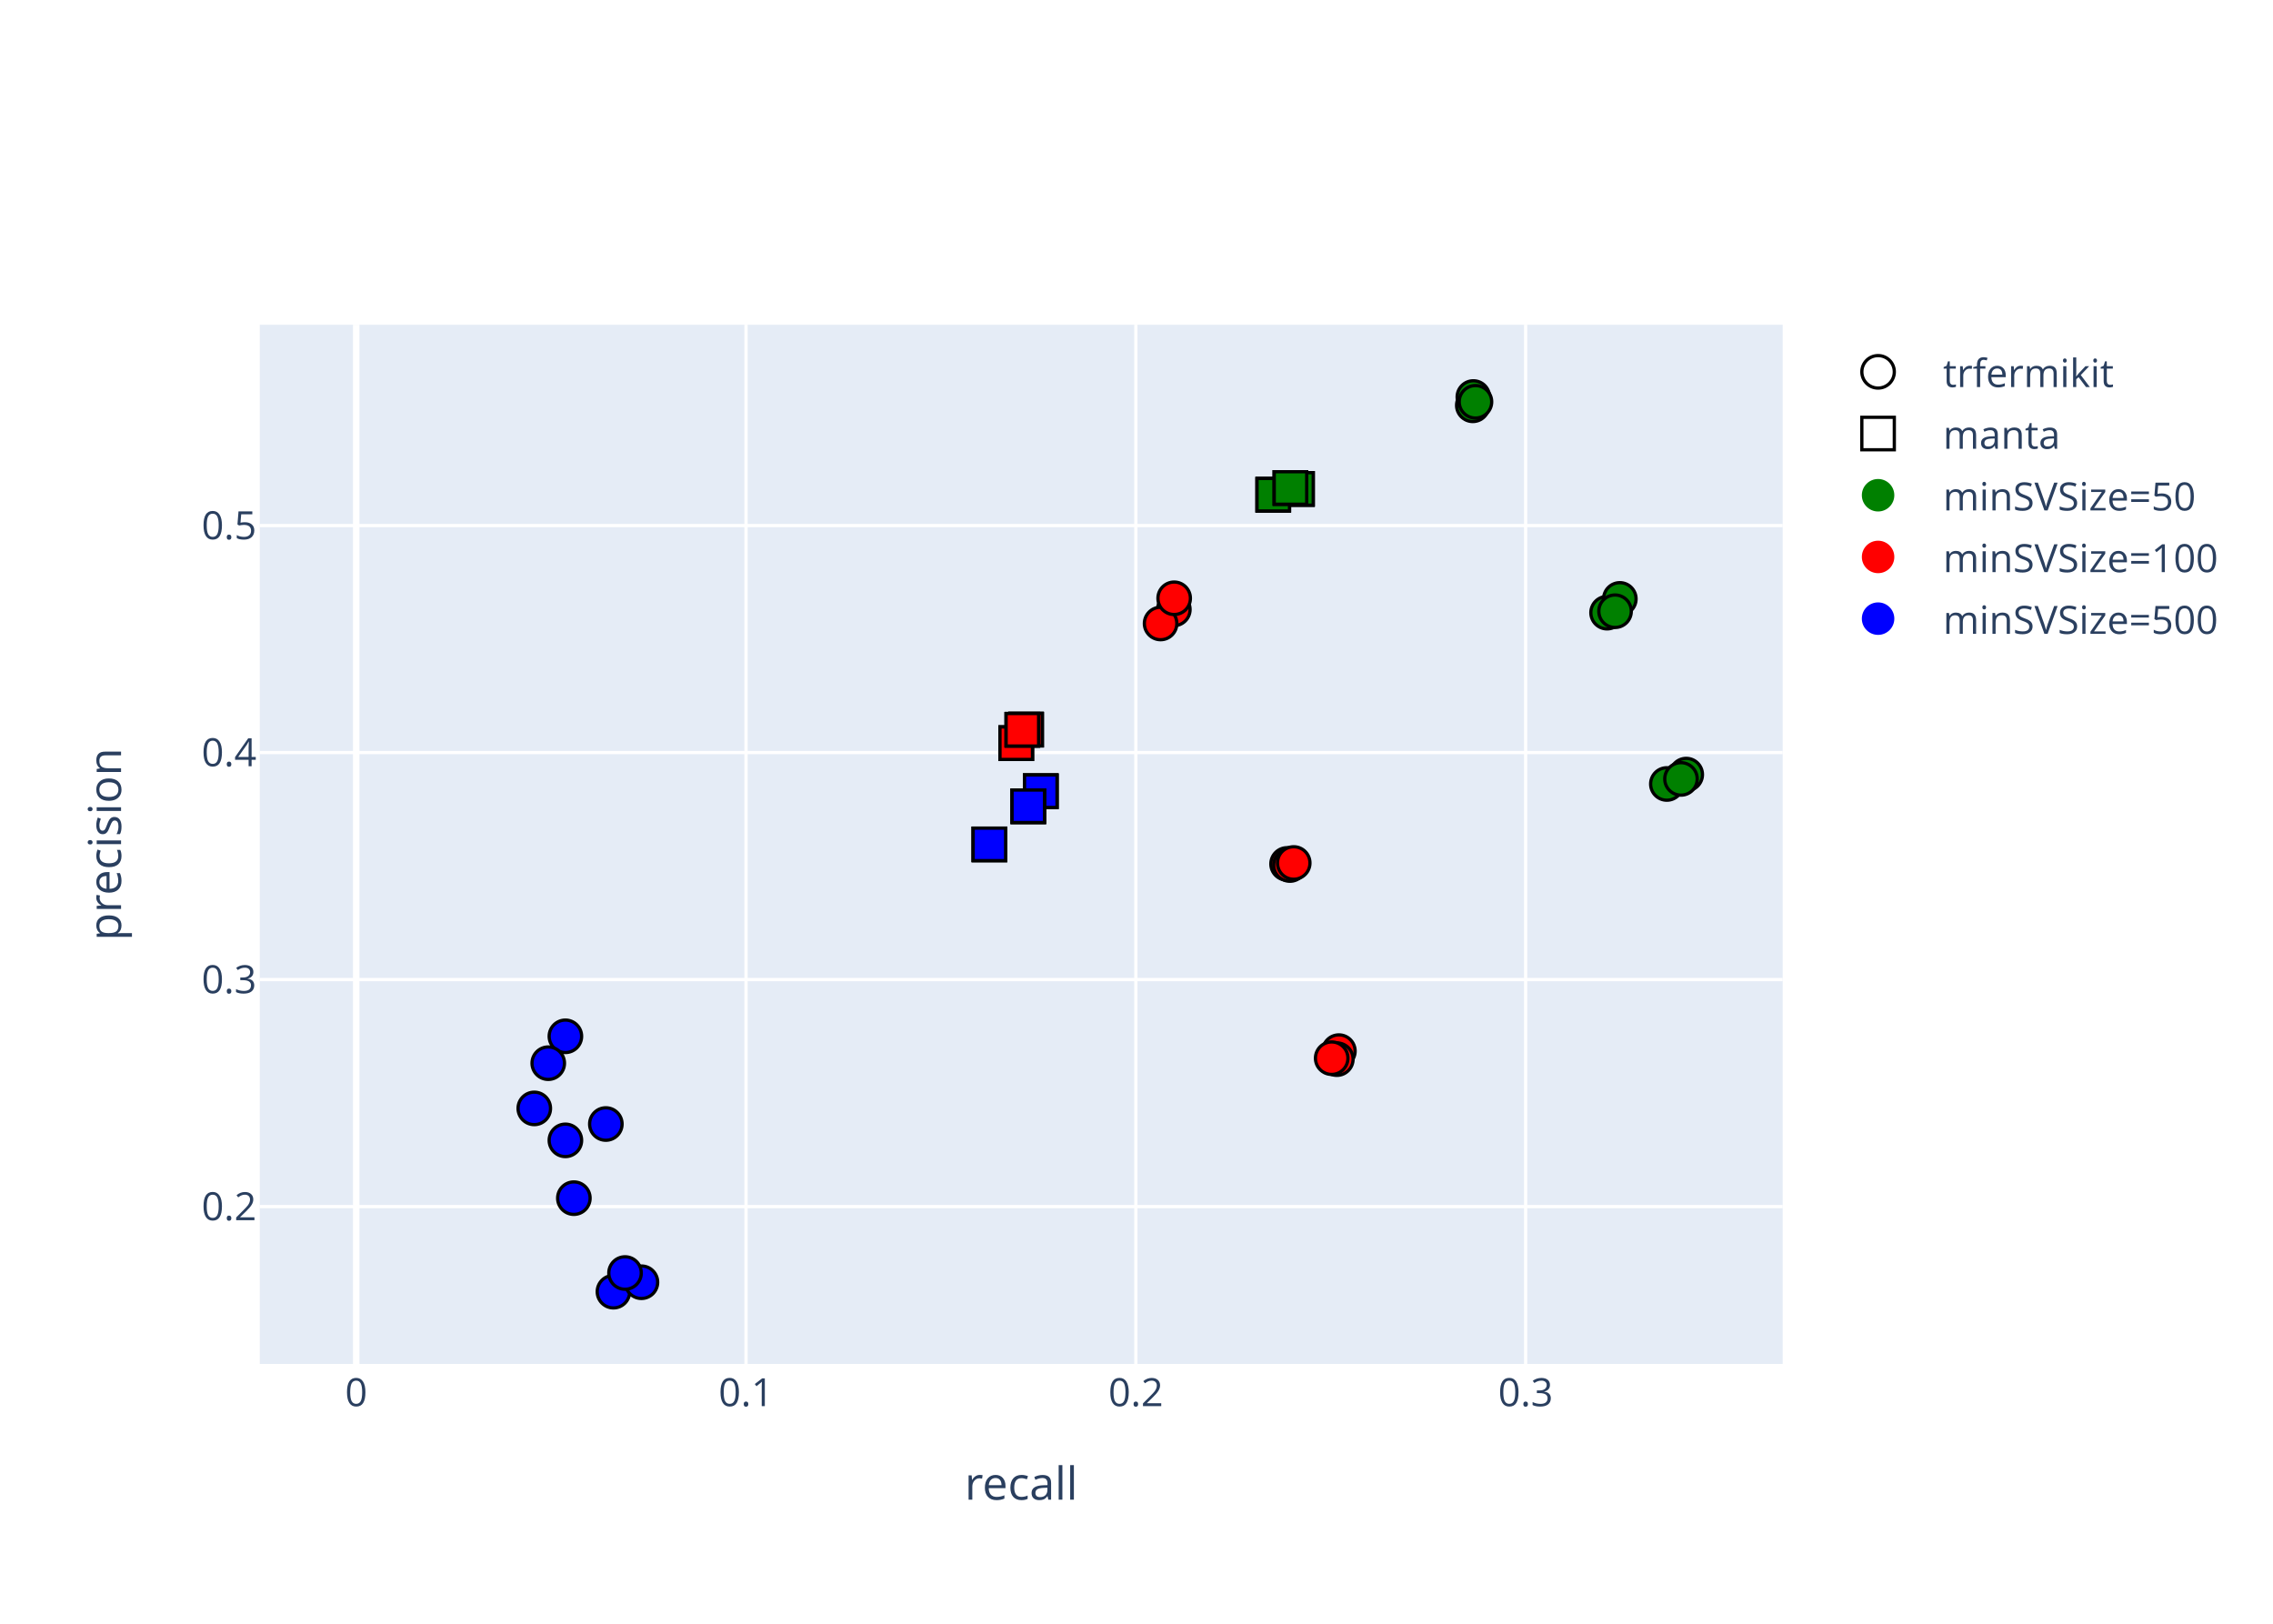
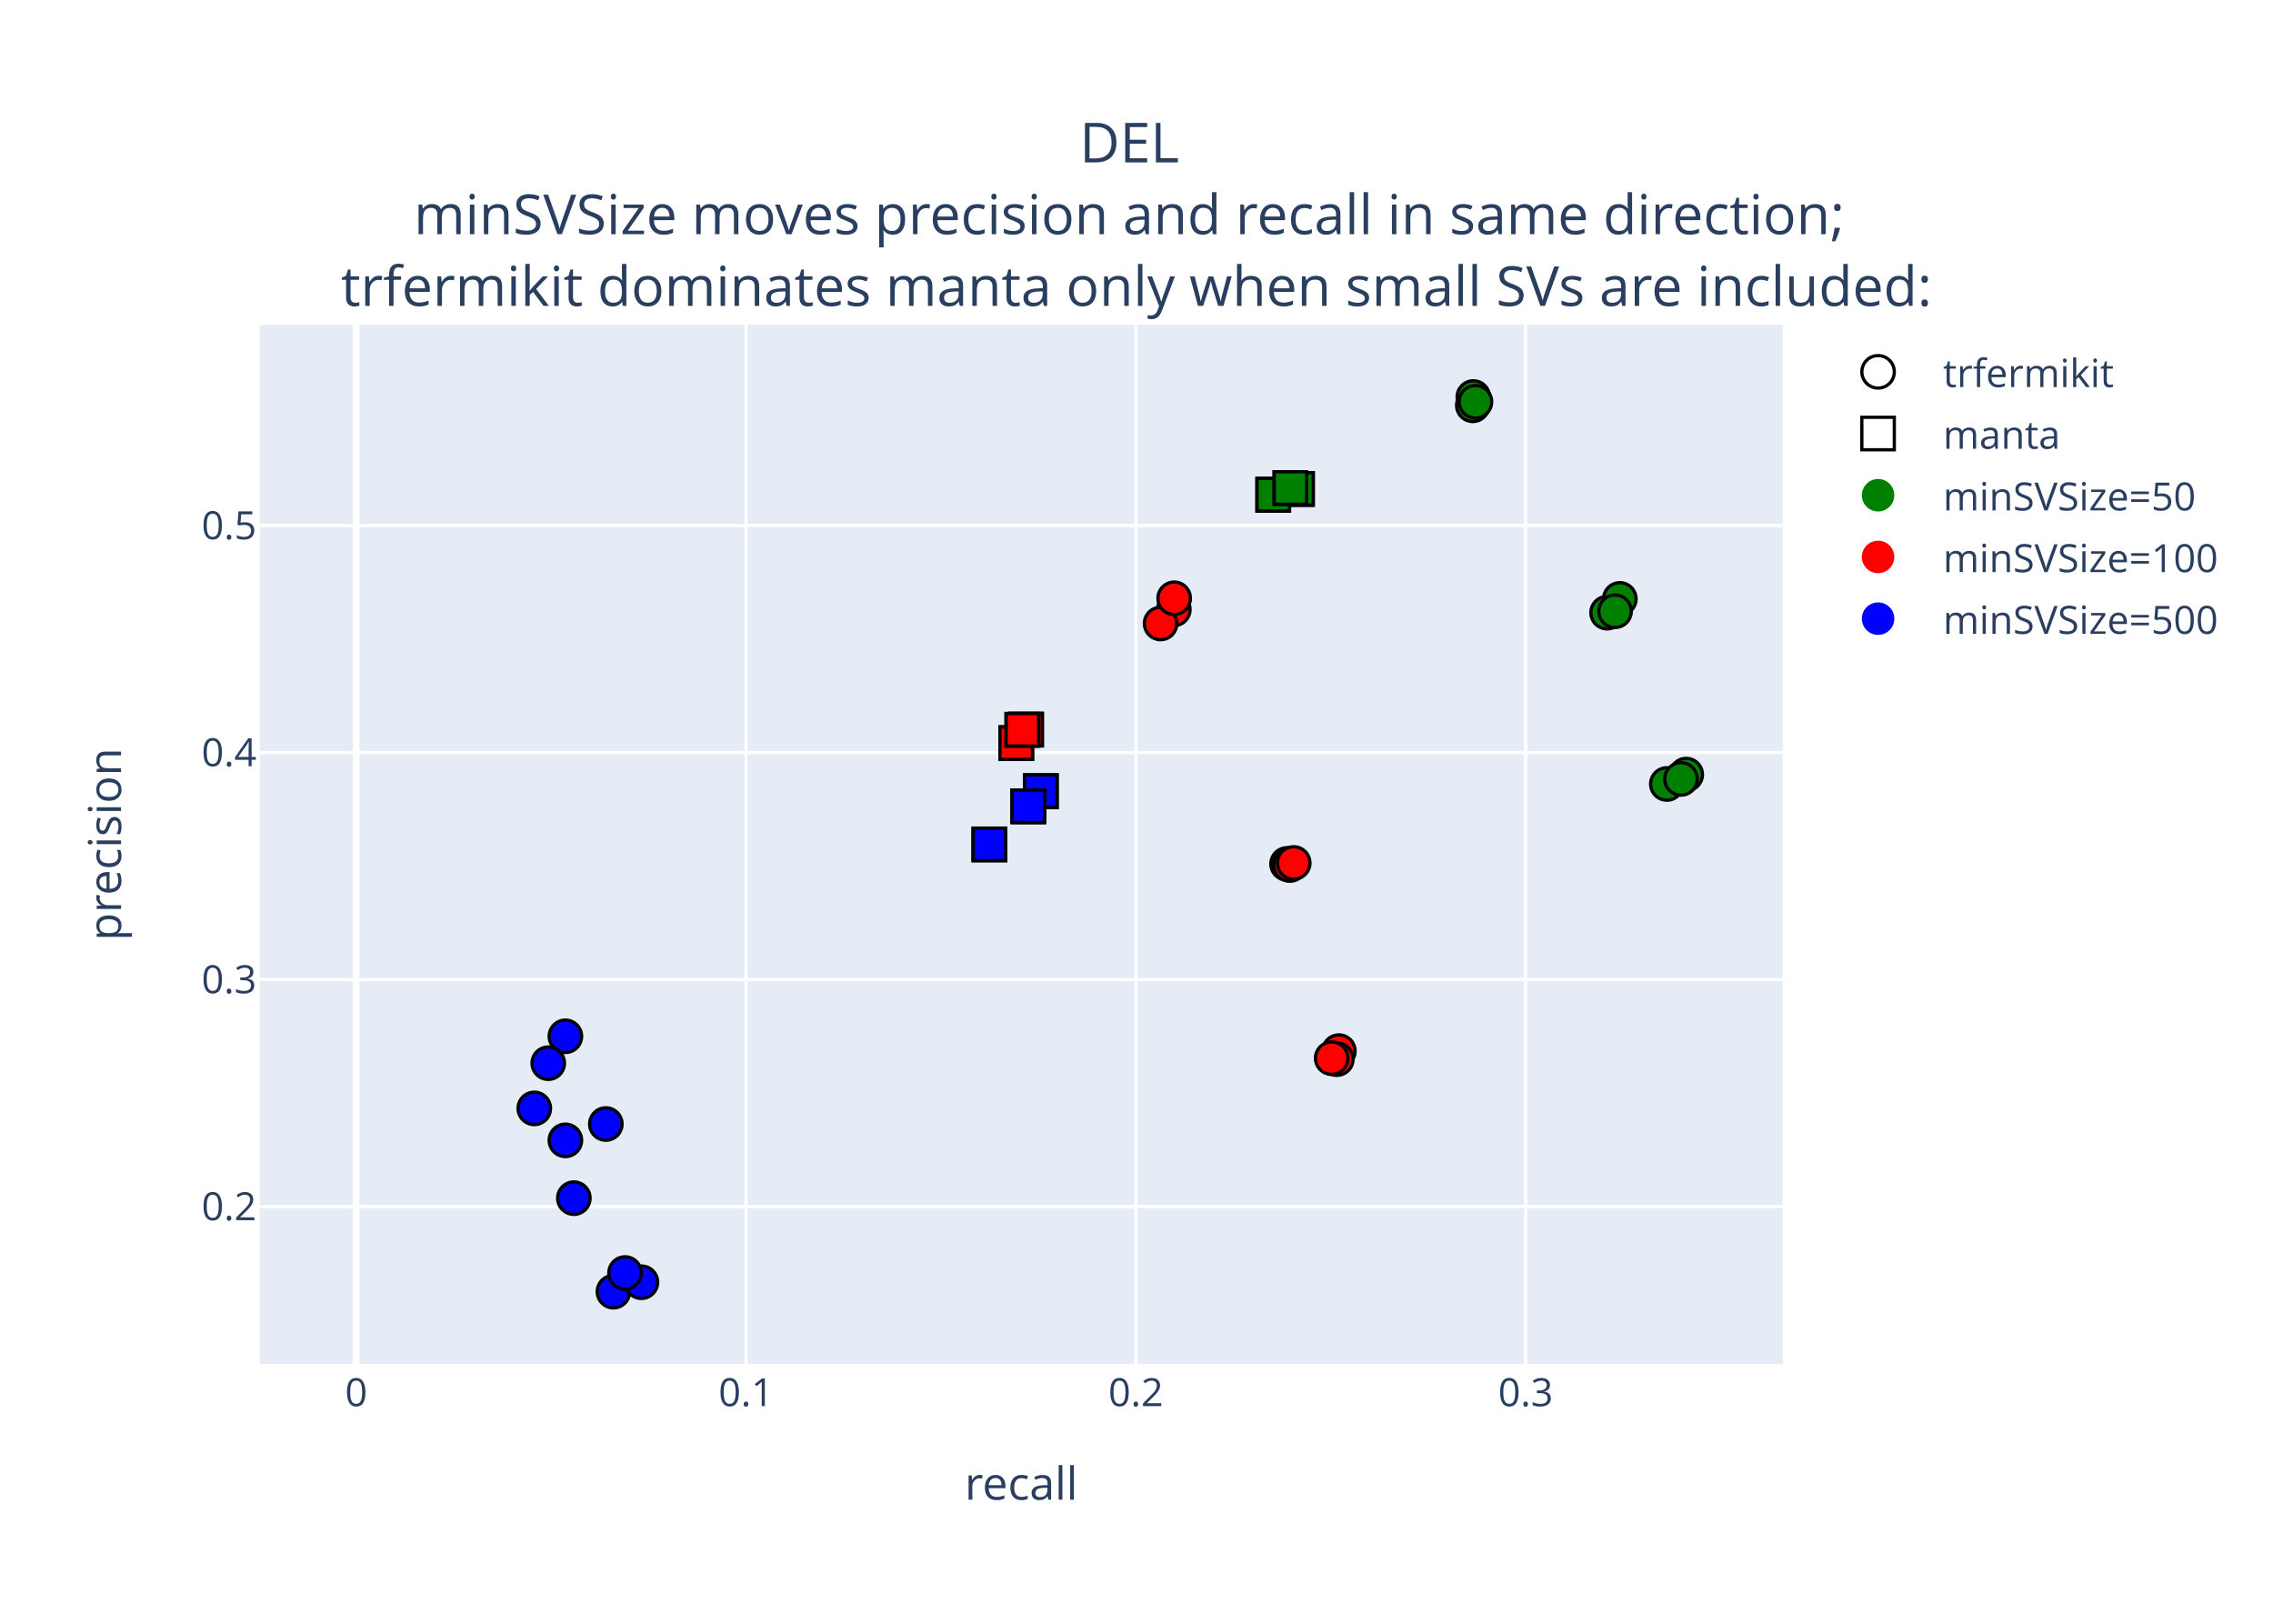
<svg xmlns="http://www.w3.org/2000/svg" class="main-svg" width="700" height="500" style="" viewBox="0 0 700 500">
  <rect x="0" y="0" width="700" height="500" style="fill: rgb(255, 255, 255); fill-opacity: 1;" />
-   <defs id="defs-dcbe06">
+   <defs id="defs-8b63c9">
    <g class="clips">
-       <clipPath id="clipdcbe06xyplot" class="plotclip">
+       <clipPath id="clip8b63c9xyplot" class="plotclip">
        <rect width="469" height="320" />
      </clipPath>
-       <clipPath class="axesclip" id="clipdcbe06x">
+       <clipPath class="axesclip" id="clip8b63c9x">
        <rect x="80" y="0" width="469" height="500" />
      </clipPath>
-       <clipPath class="axesclip" id="clipdcbe06y">
+       <clipPath class="axesclip" id="clip8b63c9y">
        <rect x="0" y="100" width="700" height="320" />
      </clipPath>
-       <clipPath class="axesclip" id="clipdcbe06xy">
+       <clipPath class="axesclip" id="clip8b63c9xy">
        <rect x="80" y="100" width="469" height="320" />
      </clipPath>
    </g>
    <g class="gradients" />
  </defs>
  <g class="bglayer">
    <rect class="bg" x="80" y="100" width="469" height="320" style="fill: rgb(229, 236, 246); fill-opacity: 1; stroke-width: 0;" />
  </g>
  <g class="layer-below">
    <g class="imagelayer" />
    <g class="shapelayer" />
  </g>
  <g class="cartesianlayer">
    <g class="subplot xy">
      <g class="layer-subplot">
        <g class="shapelayer" />
        <g class="imagelayer" />
      </g>
      <g class="gridlayer">
        <g class="x">
          <path class="xgrid crisp" transform="translate(229.75,0)" d="M0,100v320" style="stroke: rgb(255, 255, 255); stroke-opacity: 1; stroke-width: 1px;" />
          <path class="xgrid crisp" transform="translate(349.8,0)" d="M0,100v320" style="stroke: rgb(255, 255, 255); stroke-opacity: 1; stroke-width: 1px;" />
          <path class="xgrid crisp" transform="translate(469.84,0)" d="M0,100v320" style="stroke: rgb(255, 255, 255); stroke-opacity: 1; stroke-width: 1px;" />
        </g>
        <g class="y">
          <path class="ygrid crisp" transform="translate(0,371.54)" d="M80,0h469" style="stroke: rgb(255, 255, 255); stroke-opacity: 1; stroke-width: 1px;" />
          <path class="ygrid crisp" transform="translate(0,301.64)" d="M80,0h469" style="stroke: rgb(255, 255, 255); stroke-opacity: 1; stroke-width: 1px;" />
          <path class="ygrid crisp" transform="translate(0,231.74)" d="M80,0h469" style="stroke: rgb(255, 255, 255); stroke-opacity: 1; stroke-width: 1px;" />
          <path class="ygrid crisp" transform="translate(0,161.84)" d="M80,0h469" style="stroke: rgb(255, 255, 255); stroke-opacity: 1; stroke-width: 1px;" />
        </g>
      </g>
      <g class="zerolinelayer">
        <path class="xzl zl crisp" transform="translate(109.7,0)" d="M0,100v320" style="stroke: rgb(255, 255, 255); stroke-opacity: 1; stroke-width: 2px;" />
      </g>
      <path class="xlines-below" />
      <path class="ylines-below" />
      <g class="overlines-below" />
      <g class="xaxislayer-below" />
      <g class="yaxislayer-below" />
      <g class="overaxes-below" />
-       <g class="plot" transform="translate(80,100)" clip-path="url('#clipdcbe06xyplot')">
+       <g class="plot" transform="translate(80,100)" clip-path="url('#clip8b63c9xyplot')">
        <g class="scatterlayer mlayer">
-           <g class="trace scatter trace19f711" style="stroke-miterlimit: 2; opacity: 1;">
+           <g class="trace scatter tracec5e56a" style="stroke-miterlimit: 2; opacity: 1;">
            <g class="fills" />
            <g class="errorbars" />
            <g class="lines" />
            <g class="points">
              <path class="point" transform="translate(332.33,223.67)" d="M5,0A5,5 0 1,1 0,-5A5,5 0 0,1 5,0Z" style="opacity: 1; stroke-width: 1px; fill: rgb(255, 0, 0); fill-opacity: 1; stroke: rgb(0, 0, 0); stroke-opacity: 1;" />
              <path class="point" transform="translate(316.37,166.03)" d="M5,0A5,5 0 1,1 0,-5A5,5 0 0,1 5,0Z" style="opacity: 1; stroke-width: 1px; fill: rgb(255, 0, 0); fill-opacity: 1; stroke: rgb(0, 0, 0); stroke-opacity: 1;" />
              <path class="point" transform="translate(281.5,87.67)" d="M5,0A5,5 0 1,1 0,-5A5,5 0 0,1 5,0Z" style="opacity: 1; stroke-width: 1px; fill: rgb(255, 0, 0); fill-opacity: 1; stroke: rgb(0, 0, 0); stroke-opacity: 1;" />
              <path class="point" transform="translate(331.7,226.14)" d="M5,0A5,5 0 1,1 0,-5A5,5 0 0,1 5,0Z" style="opacity: 1; stroke-width: 1px; fill: rgb(255, 0, 0); fill-opacity: 1; stroke: rgb(0, 0, 0); stroke-opacity: 1;" />
              <path class="point" transform="translate(317.26,166.37)" d="M5,0A5,5 0 1,1 0,-5A5,5 0 0,1 5,0Z" style="opacity: 1; stroke-width: 1px; fill: rgb(255, 0, 0); fill-opacity: 1; stroke: rgb(0, 0, 0); stroke-opacity: 1;" />
              <path class="point" transform="translate(277.42,91.99)" d="M5,0A5,5 0 1,1 0,-5A5,5 0 0,1 5,0Z" style="opacity: 1; stroke-width: 1px; fill: rgb(255, 0, 0); fill-opacity: 1; stroke: rgb(0, 0, 0); stroke-opacity: 1;" />
              <path class="point" transform="translate(330.11,225.85)" d="M5,0A5,5 0 1,1 0,-5A5,5 0 0,1 5,0Z" style="opacity: 1; stroke-width: 1px; fill: rgb(255, 0, 0); fill-opacity: 1; stroke: rgb(0, 0, 0); stroke-opacity: 1;" />
              <path class="point" transform="translate(318.42,165.74)" d="M5,0A5,5 0 1,1 0,-5A5,5 0 0,1 5,0Z" style="opacity: 1; stroke-width: 1px; fill: rgb(255, 0, 0); fill-opacity: 1; stroke: rgb(0, 0, 0); stroke-opacity: 1;" />
              <path class="point" transform="translate(281.6,84.23)" d="M5,0A5,5 0 1,1 0,-5A5,5 0 0,1 5,0Z" style="opacity: 1; stroke-width: 1px; fill: rgb(255, 0, 0); fill-opacity: 1; stroke: rgb(0, 0, 0); stroke-opacity: 1;" />
              <path class="point" transform="translate(108.92,297.75)" d="M5,0A5,5 0 1,1 0,-5A5,5 0 0,1 5,0Z" style="opacity: 1; stroke-width: 1px; fill: rgb(0, 0, 255); fill-opacity: 1; stroke: rgb(0, 0, 0); stroke-opacity: 1;" />
              <path class="point" transform="translate(96.73,268.95)" d="M5,0A5,5 0 1,1 0,-5A5,5 0 0,1 5,0Z" style="opacity: 1; stroke-width: 1px; fill: rgb(0, 0, 255); fill-opacity: 1; stroke: rgb(0, 0, 0); stroke-opacity: 1;" />
              <path class="point" transform="translate(84.54,241.31)" d="M5,0A5,5 0 1,1 0,-5A5,5 0 0,1 5,0Z" style="opacity: 1; stroke-width: 1px; fill: rgb(0, 0, 255); fill-opacity: 1; stroke: rgb(0, 0, 0); stroke-opacity: 1;" />
              <path class="point" transform="translate(117.54,294.84)" d="M5,0A5,5 0 1,1 0,-5A5,5 0 0,1 5,0Z" style="opacity: 1; stroke-width: 1px; fill: rgb(0, 0, 255); fill-opacity: 1; stroke: rgb(0, 0, 0); stroke-opacity: 1;" />
              <path class="point" transform="translate(94.12,251.15)" d="M5,0A5,5 0 1,1 0,-5A5,5 0 0,1 5,0Z" style="opacity: 1; stroke-width: 1px; fill: rgb(0, 0, 255); fill-opacity: 1; stroke: rgb(0, 0, 0); stroke-opacity: 1;" />
              <path class="point" transform="translate(94.12,219.11)" d="M5,0A5,5 0 1,1 0,-5A5,5 0 0,1 5,0Z" style="opacity: 1; stroke-width: 1px; fill: rgb(0, 0, 255); fill-opacity: 1; stroke: rgb(0, 0, 0); stroke-opacity: 1;" />
              <path class="point" transform="translate(112.49,292)" d="M5,0A5,5 0 1,1 0,-5A5,5 0 0,1 5,0Z" style="opacity: 1; stroke-width: 1px; fill: rgb(0, 0, 255); fill-opacity: 1; stroke: rgb(0, 0, 0); stroke-opacity: 1;" />
              <path class="point" transform="translate(106.58,246.12)" d="M5,0A5,5 0 1,1 0,-5A5,5 0 0,1 5,0Z" style="opacity: 1; stroke-width: 1px; fill: rgb(0, 0, 255); fill-opacity: 1; stroke: rgb(0, 0, 0); stroke-opacity: 1;" />
              <path class="point" transform="translate(88.84,227.39)" d="M5,0A5,5 0 1,1 0,-5A5,5 0 0,1 5,0Z" style="opacity: 1; stroke-width: 1px; fill: rgb(0, 0, 255); fill-opacity: 1; stroke: rgb(0, 0, 0); stroke-opacity: 1;" />
              <path class="point" transform="translate(433.33,141.41)" d="M5,0A5,5 0 1,1 0,-5A5,5 0 0,1 5,0Z" style="opacity: 1; stroke-width: 1px; fill: rgb(0, 128, 0); fill-opacity: 1; stroke: rgb(0, 0, 0); stroke-opacity: 1;" />
              <path class="point" transform="translate(414.92,88.66)" d="M5,0A5,5 0 1,1 0,-5A5,5 0 0,1 5,0Z" style="opacity: 1; stroke-width: 1px; fill: rgb(0, 128, 0); fill-opacity: 1; stroke: rgb(0, 0, 0); stroke-opacity: 1;" />
              <path class="point" transform="translate(373.57,24.81)" d="M5,0A5,5 0 1,1 0,-5A5,5 0 0,1 5,0Z" style="opacity: 1; stroke-width: 1px; fill: rgb(0, 128, 0); fill-opacity: 1; stroke: rgb(0, 0, 0); stroke-opacity: 1;" />
              <path class="point" transform="translate(439.3,138.52)" d="M5,0A5,5 0 1,1 0,-5A5,5 0 0,1 5,0Z" style="opacity: 1; stroke-width: 1px; fill: rgb(0, 128, 0); fill-opacity: 1; stroke: rgb(0, 0, 0); stroke-opacity: 1;" />
              <path class="point" transform="translate(418.85,84.42)" d="M5,0A5,5 0 1,1 0,-5A5,5 0 0,1 5,0Z" style="opacity: 1; stroke-width: 1px; fill: rgb(0, 128, 0); fill-opacity: 1; stroke: rgb(0, 0, 0); stroke-opacity: 1;" />
              <path class="point" transform="translate(373.74,22.25)" d="M5,0A5,5 0 1,1 0,-5A5,5 0 0,1 5,0Z" style="opacity: 1; stroke-width: 1px; fill: rgb(0, 128, 0); fill-opacity: 1; stroke: rgb(0, 0, 0); stroke-opacity: 1;" />
              <path class="point" transform="translate(437.68,139.85)" d="M5,0A5,5 0 1,1 0,-5A5,5 0 0,1 5,0Z" style="opacity: 1; stroke-width: 1px; fill: rgb(0, 128, 0); fill-opacity: 1; stroke: rgb(0, 0, 0); stroke-opacity: 1;" />
              <path class="point" transform="translate(417.38,88.22)" d="M5,0A5,5 0 1,1 0,-5A5,5 0 0,1 5,0Z" style="opacity: 1; stroke-width: 1px; fill: rgb(0, 128, 0); fill-opacity: 1; stroke: rgb(0, 0, 0); stroke-opacity: 1;" />
              <path class="point" transform="translate(374.39,23.73)" d="M5,0A5,5 0 1,1 0,-5A5,5 0 0,1 5,0Z" style="opacity: 1; stroke-width: 1px; fill: rgb(0, 128, 0); fill-opacity: 1; stroke: rgb(0, 0, 0); stroke-opacity: 1;" />
            </g>
            <g class="text" />
          </g>
-           <g class="trace scatter trace4c612b" style="stroke-miterlimit: 2; opacity: 1;">
+           <g class="trace scatter tracea39adc" style="stroke-miterlimit: 2; opacity: 1;">
            <g class="fills" />
            <g class="errorbars" />
            <g class="lines" />
            <g class="points">
              <path class="point" transform="translate(235.99,124.68)" d="M5,5H-5V-5H5Z" style="opacity: 1; stroke-width: 1px; fill: rgb(255, 0, 0); fill-opacity: 1; stroke: rgb(0, 0, 0); stroke-opacity: 1;" />
              <path class="point" transform="translate(235.99,124.68)" d="M5,5H-5V-5H5Z" style="opacity: 1; stroke-width: 1px; fill: rgb(255, 0, 0); fill-opacity: 1; stroke: rgb(0, 0, 0); stroke-opacity: 1;" />
              <path class="point" transform="translate(235.99,124.68)" d="M5,5H-5V-5H5Z" style="opacity: 1; stroke-width: 1px; fill: rgb(255, 0, 0); fill-opacity: 1; stroke: rgb(0, 0, 0); stroke-opacity: 1;" />
              <path class="point" transform="translate(232.96,128.85)" d="M5,5H-5V-5H5Z" style="opacity: 1; stroke-width: 1px; fill: rgb(255, 0, 0); fill-opacity: 1; stroke: rgb(0, 0, 0); stroke-opacity: 1;" />
              <path class="point" transform="translate(232.96,128.85)" d="M5,5H-5V-5H5Z" style="opacity: 1; stroke-width: 1px; fill: rgb(255, 0, 0); fill-opacity: 1; stroke: rgb(0, 0, 0); stroke-opacity: 1;" />
              <path class="point" transform="translate(232.96,128.85)" d="M5,5H-5V-5H5Z" style="opacity: 1; stroke-width: 1px; fill: rgb(255, 0, 0); fill-opacity: 1; stroke: rgb(0, 0, 0); stroke-opacity: 1;" />
              <path class="point" transform="translate(234.85,124.72)" d="M5,5H-5V-5H5Z" style="opacity: 1; stroke-width: 1px; fill: rgb(255, 0, 0); fill-opacity: 1; stroke: rgb(0, 0, 0); stroke-opacity: 1;" />
              <path class="point" transform="translate(234.85,124.72)" d="M5,5H-5V-5H5Z" style="opacity: 1; stroke-width: 1px; fill: rgb(255, 0, 0); fill-opacity: 1; stroke: rgb(0, 0, 0); stroke-opacity: 1;" />
              <path class="point" transform="translate(234.85,124.72)" d="M5,5H-5V-5H5Z" style="opacity: 1; stroke-width: 1px; fill: rgb(255, 0, 0); fill-opacity: 1; stroke: rgb(0, 0, 0); stroke-opacity: 1;" />
              <path class="point" transform="translate(224.7,160.01)" d="M5,5H-5V-5H5Z" style="opacity: 1; stroke-width: 1px; fill: rgb(0, 0, 255); fill-opacity: 1; stroke: rgb(0, 0, 0); stroke-opacity: 1;" />
              <path class="point" transform="translate(224.7,160.01)" d="M5,5H-5V-5H5Z" style="opacity: 1; stroke-width: 1px; fill: rgb(0, 0, 255); fill-opacity: 1; stroke: rgb(0, 0, 0); stroke-opacity: 1;" />
              <path class="point" transform="translate(224.7,160.01)" d="M5,5H-5V-5H5Z" style="opacity: 1; stroke-width: 1px; fill: rgb(0, 0, 255); fill-opacity: 1; stroke: rgb(0, 0, 0); stroke-opacity: 1;" />
              <path class="point" transform="translate(240.52,143.64)" d="M5,5H-5V-5H5Z" style="opacity: 1; stroke-width: 1px; fill: rgb(0, 0, 255); fill-opacity: 1; stroke: rgb(0, 0, 0); stroke-opacity: 1;" />
              <path class="point" transform="translate(240.52,143.64)" d="M5,5H-5V-5H5Z" style="opacity: 1; stroke-width: 1px; fill: rgb(0, 0, 255); fill-opacity: 1; stroke: rgb(0, 0, 0); stroke-opacity: 1;" />
              <path class="point" transform="translate(240.52,143.64)" d="M5,5H-5V-5H5Z" style="opacity: 1; stroke-width: 1px; fill: rgb(0, 0, 255); fill-opacity: 1; stroke: rgb(0, 0, 0); stroke-opacity: 1;" />
              <path class="point" transform="translate(236.68,148.28)" d="M5,5H-5V-5H5Z" style="opacity: 1; stroke-width: 1px; fill: rgb(0, 0, 255); fill-opacity: 1; stroke: rgb(0, 0, 0); stroke-opacity: 1;" />
              <path class="point" transform="translate(236.68,148.28)" d="M5,5H-5V-5H5Z" style="opacity: 1; stroke-width: 1px; fill: rgb(0, 0, 255); fill-opacity: 1; stroke: rgb(0, 0, 0); stroke-opacity: 1;" />
              <path class="point" transform="translate(236.68,148.28)" d="M5,5H-5V-5H5Z" style="opacity: 1; stroke-width: 1px; fill: rgb(0, 0, 255); fill-opacity: 1; stroke: rgb(0, 0, 0); stroke-opacity: 1;" />
              <path class="point" transform="translate(319.42,50.55)" d="M5,5H-5V-5H5Z" style="opacity: 1; stroke-width: 1px; fill: rgb(0, 128, 0); fill-opacity: 1; stroke: rgb(0, 0, 0); stroke-opacity: 1;" />
              <path class="point" transform="translate(319.42,50.55)" d="M5,5H-5V-5H5Z" style="opacity: 1; stroke-width: 1px; fill: rgb(0, 128, 0); fill-opacity: 1; stroke: rgb(0, 0, 0); stroke-opacity: 1;" />
              <path class="point" transform="translate(319.42,50.55)" d="M5,5H-5V-5H5Z" style="opacity: 1; stroke-width: 1px; fill: rgb(0, 128, 0); fill-opacity: 1; stroke: rgb(0, 0, 0); stroke-opacity: 1;" />
              <path class="point" transform="translate(312.12,52.34)" d="M5,5H-5V-5H5Z" style="opacity: 1; stroke-width: 1px; fill: rgb(0, 128, 0); fill-opacity: 1; stroke: rgb(0, 0, 0); stroke-opacity: 1;" />
              <path class="point" transform="translate(312.12,52.34)" d="M5,5H-5V-5H5Z" style="opacity: 1; stroke-width: 1px; fill: rgb(0, 128, 0); fill-opacity: 1; stroke: rgb(0, 0, 0); stroke-opacity: 1;" />
              <path class="point" transform="translate(312.12,52.34)" d="M5,5H-5V-5H5Z" style="opacity: 1; stroke-width: 1px; fill: rgb(0, 128, 0); fill-opacity: 1; stroke: rgb(0, 0, 0); stroke-opacity: 1;" />
              <path class="point" transform="translate(317.42,50.26)" d="M5,5H-5V-5H5Z" style="opacity: 1; stroke-width: 1px; fill: rgb(0, 128, 0); fill-opacity: 1; stroke: rgb(0, 0, 0); stroke-opacity: 1;" />
              <path class="point" transform="translate(317.42,50.26)" d="M5,5H-5V-5H5Z" style="opacity: 1; stroke-width: 1px; fill: rgb(0, 128, 0); fill-opacity: 1; stroke: rgb(0, 0, 0); stroke-opacity: 1;" />
              <path class="point" transform="translate(317.42,50.26)" d="M5,5H-5V-5H5Z" style="opacity: 1; stroke-width: 1px; fill: rgb(0, 128, 0); fill-opacity: 1; stroke: rgb(0, 0, 0); stroke-opacity: 1;" />
            </g>
            <g class="text" />
          </g>
-           <g class="trace scatter trace0d7773" style="stroke-miterlimit: 2; opacity: 1;">
-             <g class="fills" />
-             <g class="errorbars" />
-             <g class="lines" />
-             <g class="points" />
-             <g class="text" />
-           </g>
-           <g class="trace scatter traceb4f063" style="stroke-miterlimit: 2; opacity: 1;">
-             <g class="fills" />
-             <g class="errorbars" />
-             <g class="lines" />
-             <g class="points" />
-             <g class="text" />
-           </g>
-           <g class="trace scatter traced4c145" style="stroke-miterlimit: 2; opacity: 1;">
-             <g class="fills" />
-             <g class="errorbars" />
-             <g class="lines" />
-             <g class="points" />
-             <g class="text" />
-           </g>
-           <g class="trace scatter trace2cf733" style="stroke-miterlimit: 2; opacity: 1;">
-             <g class="fills" />
-             <g class="errorbars" />
-             <g class="lines" />
-             <g class="points" />
-             <g class="text" />
-           </g>
-           <g class="trace scatter trace88bf5a" style="stroke-miterlimit: 2; opacity: 1;">
+           <g class="trace scatter trace599c4f" style="stroke-miterlimit: 2; opacity: 1;">
+             <g class="fills" />
+             <g class="errorbars" />
+             <g class="lines" />
+             <g class="points" />
+             <g class="text" />
+           </g>
+           <g class="trace scatter trace02f621" style="stroke-miterlimit: 2; opacity: 1;">
+             <g class="fills" />
+             <g class="errorbars" />
+             <g class="lines" />
+             <g class="points" />
+             <g class="text" />
+           </g>
+           <g class="trace scatter trace350318" style="stroke-miterlimit: 2; opacity: 1;">
+             <g class="fills" />
+             <g class="errorbars" />
+             <g class="lines" />
+             <g class="points" />
+             <g class="text" />
+           </g>
+           <g class="trace scatter tracef0c73f" style="stroke-miterlimit: 2; opacity: 1;">
+             <g class="fills" />
+             <g class="errorbars" />
+             <g class="lines" />
+             <g class="points" />
+             <g class="text" />
+           </g>
+           <g class="trace scatter trace166383" style="stroke-miterlimit: 2; opacity: 1;">
            <g class="fills" />
            <g class="errorbars" />
            <g class="lines" />
            <g class="points" />
            <g class="text" />
          </g>
        </g>
      </g>
      <g class="overplot" />
      <path class="xlines-above crisp" d="M0,0" style="fill: none;" />
      <path class="ylines-above crisp" d="M0,0" style="fill: none;" />
      <g class="overlines-above" />
      <g class="xaxislayer-above">
        <g class="xtick">
          <text text-anchor="middle" x="0" y="433" transform="translate(109.7,0)" style="font-family: 'Open Sans', verdana, arial, sans-serif; font-size: 12px; fill: rgb(42, 63, 95); fill-opacity: 1; white-space: pre;">0</text>
        </g>
        <g class="xtick">
          <text text-anchor="middle" x="0" y="433" transform="translate(229.75,0)" style="font-family: 'Open Sans', verdana, arial, sans-serif; font-size: 12px; fill: rgb(42, 63, 95); fill-opacity: 1; white-space: pre;">0.1</text>
        </g>
        <g class="xtick">
          <text text-anchor="middle" x="0" y="433" transform="translate(349.8,0)" style="font-family: 'Open Sans', verdana, arial, sans-serif; font-size: 12px; fill: rgb(42, 63, 95); fill-opacity: 1; white-space: pre;">0.2</text>
        </g>
        <g class="xtick">
          <text text-anchor="middle" x="0" y="433" transform="translate(469.84,0)" style="font-family: 'Open Sans', verdana, arial, sans-serif; font-size: 12px; fill: rgb(42, 63, 95); fill-opacity: 1; white-space: pre;">0.3</text>
        </g>
      </g>
      <g class="yaxislayer-above">
        <g class="ytick">
          <text text-anchor="end" x="79" y="4.2" transform="translate(0,371.54)" style="font-family: 'Open Sans', verdana, arial, sans-serif; font-size: 12px; fill: rgb(42, 63, 95); fill-opacity: 1; white-space: pre;">0.2</text>
        </g>
        <g class="ytick">
          <text text-anchor="end" x="79" y="4.2" transform="translate(0,301.64)" style="font-family: 'Open Sans', verdana, arial, sans-serif; font-size: 12px; fill: rgb(42, 63, 95); fill-opacity: 1; white-space: pre;">0.3</text>
        </g>
        <g class="ytick">
          <text text-anchor="end" x="79" y="4.2" transform="translate(0,231.74)" style="font-family: 'Open Sans', verdana, arial, sans-serif; font-size: 12px; fill: rgb(42, 63, 95); fill-opacity: 1; white-space: pre;">0.4</text>
        </g>
        <g class="ytick">
          <text text-anchor="end" x="79" y="4.2" transform="translate(0,161.84)" style="font-family: 'Open Sans', verdana, arial, sans-serif; font-size: 12px; fill: rgb(42, 63, 95); fill-opacity: 1; white-space: pre;">0.5</text>
        </g>
      </g>
      <g class="overaxes-above" />
    </g>
  </g>
  <g class="polarlayer" />
  <g class="ternarylayer" />
  <g class="geolayer" />
  <g class="funnelarealayer" />
  <g class="pielayer" />
  <g class="treemaplayer" />
  <g class="sunburstlayer" />
  <g class="glimages" />
-   <defs id="topdefs-dcbe06">
+   <defs id="topdefs-8b63c9">
    <g class="clips" />
-     <clipPath id="legenddcbe06">
+     <clipPath id="legend8b63c9">
      <rect width="130" height="105" x="0" y="0" />
    </clipPath>
  </defs>
  <g class="layer-above">
    <g class="imagelayer" />
    <g class="shapelayer" />
  </g>
  <g class="infolayer">
    <g class="legend" pointer-events="all" transform="translate(558.38,100)">
      <rect class="bg" shape-rendering="crispEdges" width="130" height="105" x="0" y="0" style="stroke: rgb(68, 68, 68); stroke-opacity: 1; fill: rgb(255, 255, 255); fill-opacity: 1; stroke-width: 0px;" />
-       <g class="scrollbox" transform="" clip-path="url('#legenddcbe06')">
+       <g class="scrollbox" transform="" clip-path="url('#legend8b63c9')">
        <g class="groups">
          <g class="traces" transform="translate(0,14.5)" style="opacity: 1;">
            <text class="legendtext" text-anchor="start" x="40" y="4.68" style="font-family: 'Open Sans', verdana, arial, sans-serif; font-size: 12px; fill: rgb(42, 63, 95); fill-opacity: 1; white-space: pre;">trfermikit</text>
            <g class="layers" style="opacity: 1;">
              <g class="legendfill" />
              <g class="legendlines" />
              <g class="legendsymbols">
                <g class="legendpoints">
                  <path class="scatterpts" transform="translate(20,0)" d="M5,0A5,5 0 1,1 0,-5A5,5 0 0,1 5,0Z" style="opacity: 1; stroke-width: 1px; fill: rgb(255, 255, 255); fill-opacity: 1; stroke: rgb(0, 0, 0); stroke-opacity: 1;" />
                </g>
              </g>
            </g>
            <rect class="legendtoggle" x="0" y="-9.5" width="124.844" height="19" style="fill: rgb(0, 0, 0); fill-opacity: 0;" />
          </g>
          <g class="traces" transform="translate(0,33.5)" style="opacity: 1;">
            <text class="legendtext" text-anchor="start" x="40" y="4.68" style="font-family: 'Open Sans', verdana, arial, sans-serif; font-size: 12px; fill: rgb(42, 63, 95); fill-opacity: 1; white-space: pre;">manta</text>
            <g class="layers" style="opacity: 1;">
              <g class="legendfill" />
              <g class="legendlines" />
              <g class="legendsymbols">
                <g class="legendpoints">
                  <path class="scatterpts" transform="translate(20,0)" d="M5,5H-5V-5H5Z" style="opacity: 1; stroke-width: 1px; fill: rgb(255, 255, 255); fill-opacity: 1; stroke: rgb(0, 0, 0); stroke-opacity: 1;" />
                </g>
              </g>
            </g>
            <rect class="legendtoggle" x="0" y="-9.5" width="124.844" height="19" style="fill: rgb(0, 0, 0); fill-opacity: 0;" />
          </g>
          <g class="traces" transform="translate(0,52.5)" style="opacity: 1;">
            <text class="legendtext" text-anchor="start" x="40" y="4.68" style="font-family: 'Open Sans', verdana, arial, sans-serif; font-size: 12px; fill: rgb(42, 63, 95); fill-opacity: 1; white-space: pre;">minSVSize=50</text>
            <g class="layers" style="opacity: 1;">
              <g class="legendfill" />
              <g class="legendlines" />
              <g class="legendsymbols">
                <g class="legendpoints">
                  <path class="scatterpts" transform="translate(20,0)" d="M5,0A5,5 0 1,1 0,-5A5,5 0 0,1 5,0Z" style="opacity: 1; stroke-width: 0px; fill: rgb(0, 128, 0); fill-opacity: 1;" />
                </g>
              </g>
            </g>
            <rect class="legendtoggle" x="0" y="-9.5" width="124.844" height="19" style="fill: rgb(0, 0, 0); fill-opacity: 0;" />
          </g>
          <g class="traces" transform="translate(0,71.5)" style="opacity: 1;">
            <text class="legendtext" text-anchor="start" x="40" y="4.68" style="font-family: 'Open Sans', verdana, arial, sans-serif; font-size: 12px; fill: rgb(42, 63, 95); fill-opacity: 1; white-space: pre;">minSVSize=100</text>
            <g class="layers" style="opacity: 1;">
              <g class="legendfill" />
              <g class="legendlines" />
              <g class="legendsymbols">
                <g class="legendpoints">
                  <path class="scatterpts" transform="translate(20,0)" d="M5,0A5,5 0 1,1 0,-5A5,5 0 0,1 5,0Z" style="opacity: 1; stroke-width: 0px; fill: rgb(255, 0, 0); fill-opacity: 1;" />
                </g>
              </g>
            </g>
            <rect class="legendtoggle" x="0" y="-9.5" width="124.844" height="19" style="fill: rgb(0, 0, 0); fill-opacity: 0;" />
          </g>
          <g class="traces" transform="translate(0,90.5)" style="opacity: 1;">
            <text class="legendtext" text-anchor="start" x="40" y="4.68" style="font-family: 'Open Sans', verdana, arial, sans-serif; font-size: 12px; fill: rgb(42, 63, 95); fill-opacity: 1; white-space: pre;">minSVSize=500</text>
            <g class="layers" style="opacity: 1;">
              <g class="legendfill" />
              <g class="legendlines" />
              <g class="legendsymbols">
                <g class="legendpoints">
                  <path class="scatterpts" transform="translate(20,0)" d="M5,0A5,5 0 1,1 0,-5A5,5 0 0,1 5,0Z" style="opacity: 1; stroke-width: 0px; fill: rgb(0, 0, 255); fill-opacity: 1;" />
                </g>
              </g>
            </g>
            <rect class="legendtoggle" x="0" y="-9.5" width="124.844" height="19" style="fill: rgb(0, 0, 0); fill-opacity: 0;" />
          </g>
        </g>
      </g>
      <rect class="scrollbar" rx="20" ry="3" width="0" height="0" x="0" y="0" style="fill: rgb(128, 139, 164); fill-opacity: 1;" />
    </g>
-     <g class="g-gtitle" />
+     <g class="g-gtitle">
+       <text class="gtitle" x="350" y="50" text-anchor="middle" dy="0.7em" style="font-family: 'Open Sans', verdana, arial, sans-serif; font-size: 17px; fill: rgb(42, 63, 95); opacity: 1; font-weight: normal; white-space: pre;">
+         <tspan class="line" dy="0em" x="350" y="50">DEL</tspan>
+         <tspan class="line" dy="1.3em" x="350" y="50">minSVSize moves precision and recall in same direction;</tspan>
+         <tspan class="line" dy="2.6em" x="350" y="50">trfermikit dominates manta only when small SVs are included:</tspan>
+       </text>
+     </g>
    <g class="g-xtitle">
      <text class="xtitle" x="314.5" y="461.8" text-anchor="middle" style="font-family: 'Open Sans', verdana, arial, sans-serif; font-size: 14px; fill: rgb(42, 63, 95); opacity: 1; font-weight: normal; white-space: pre;">recall</text>
    </g>
    <g class="g-ytitle">
      <text class="ytitle" transform="rotate(-90,37.27813,260)" x="37.278" y="260" text-anchor="middle" style="font-family: 'Open Sans', verdana, arial, sans-serif; font-size: 14px; fill: rgb(42, 63, 95); opacity: 1; font-weight: normal; white-space: pre;">precision</text>
    </g>
  </g>
</svg>
